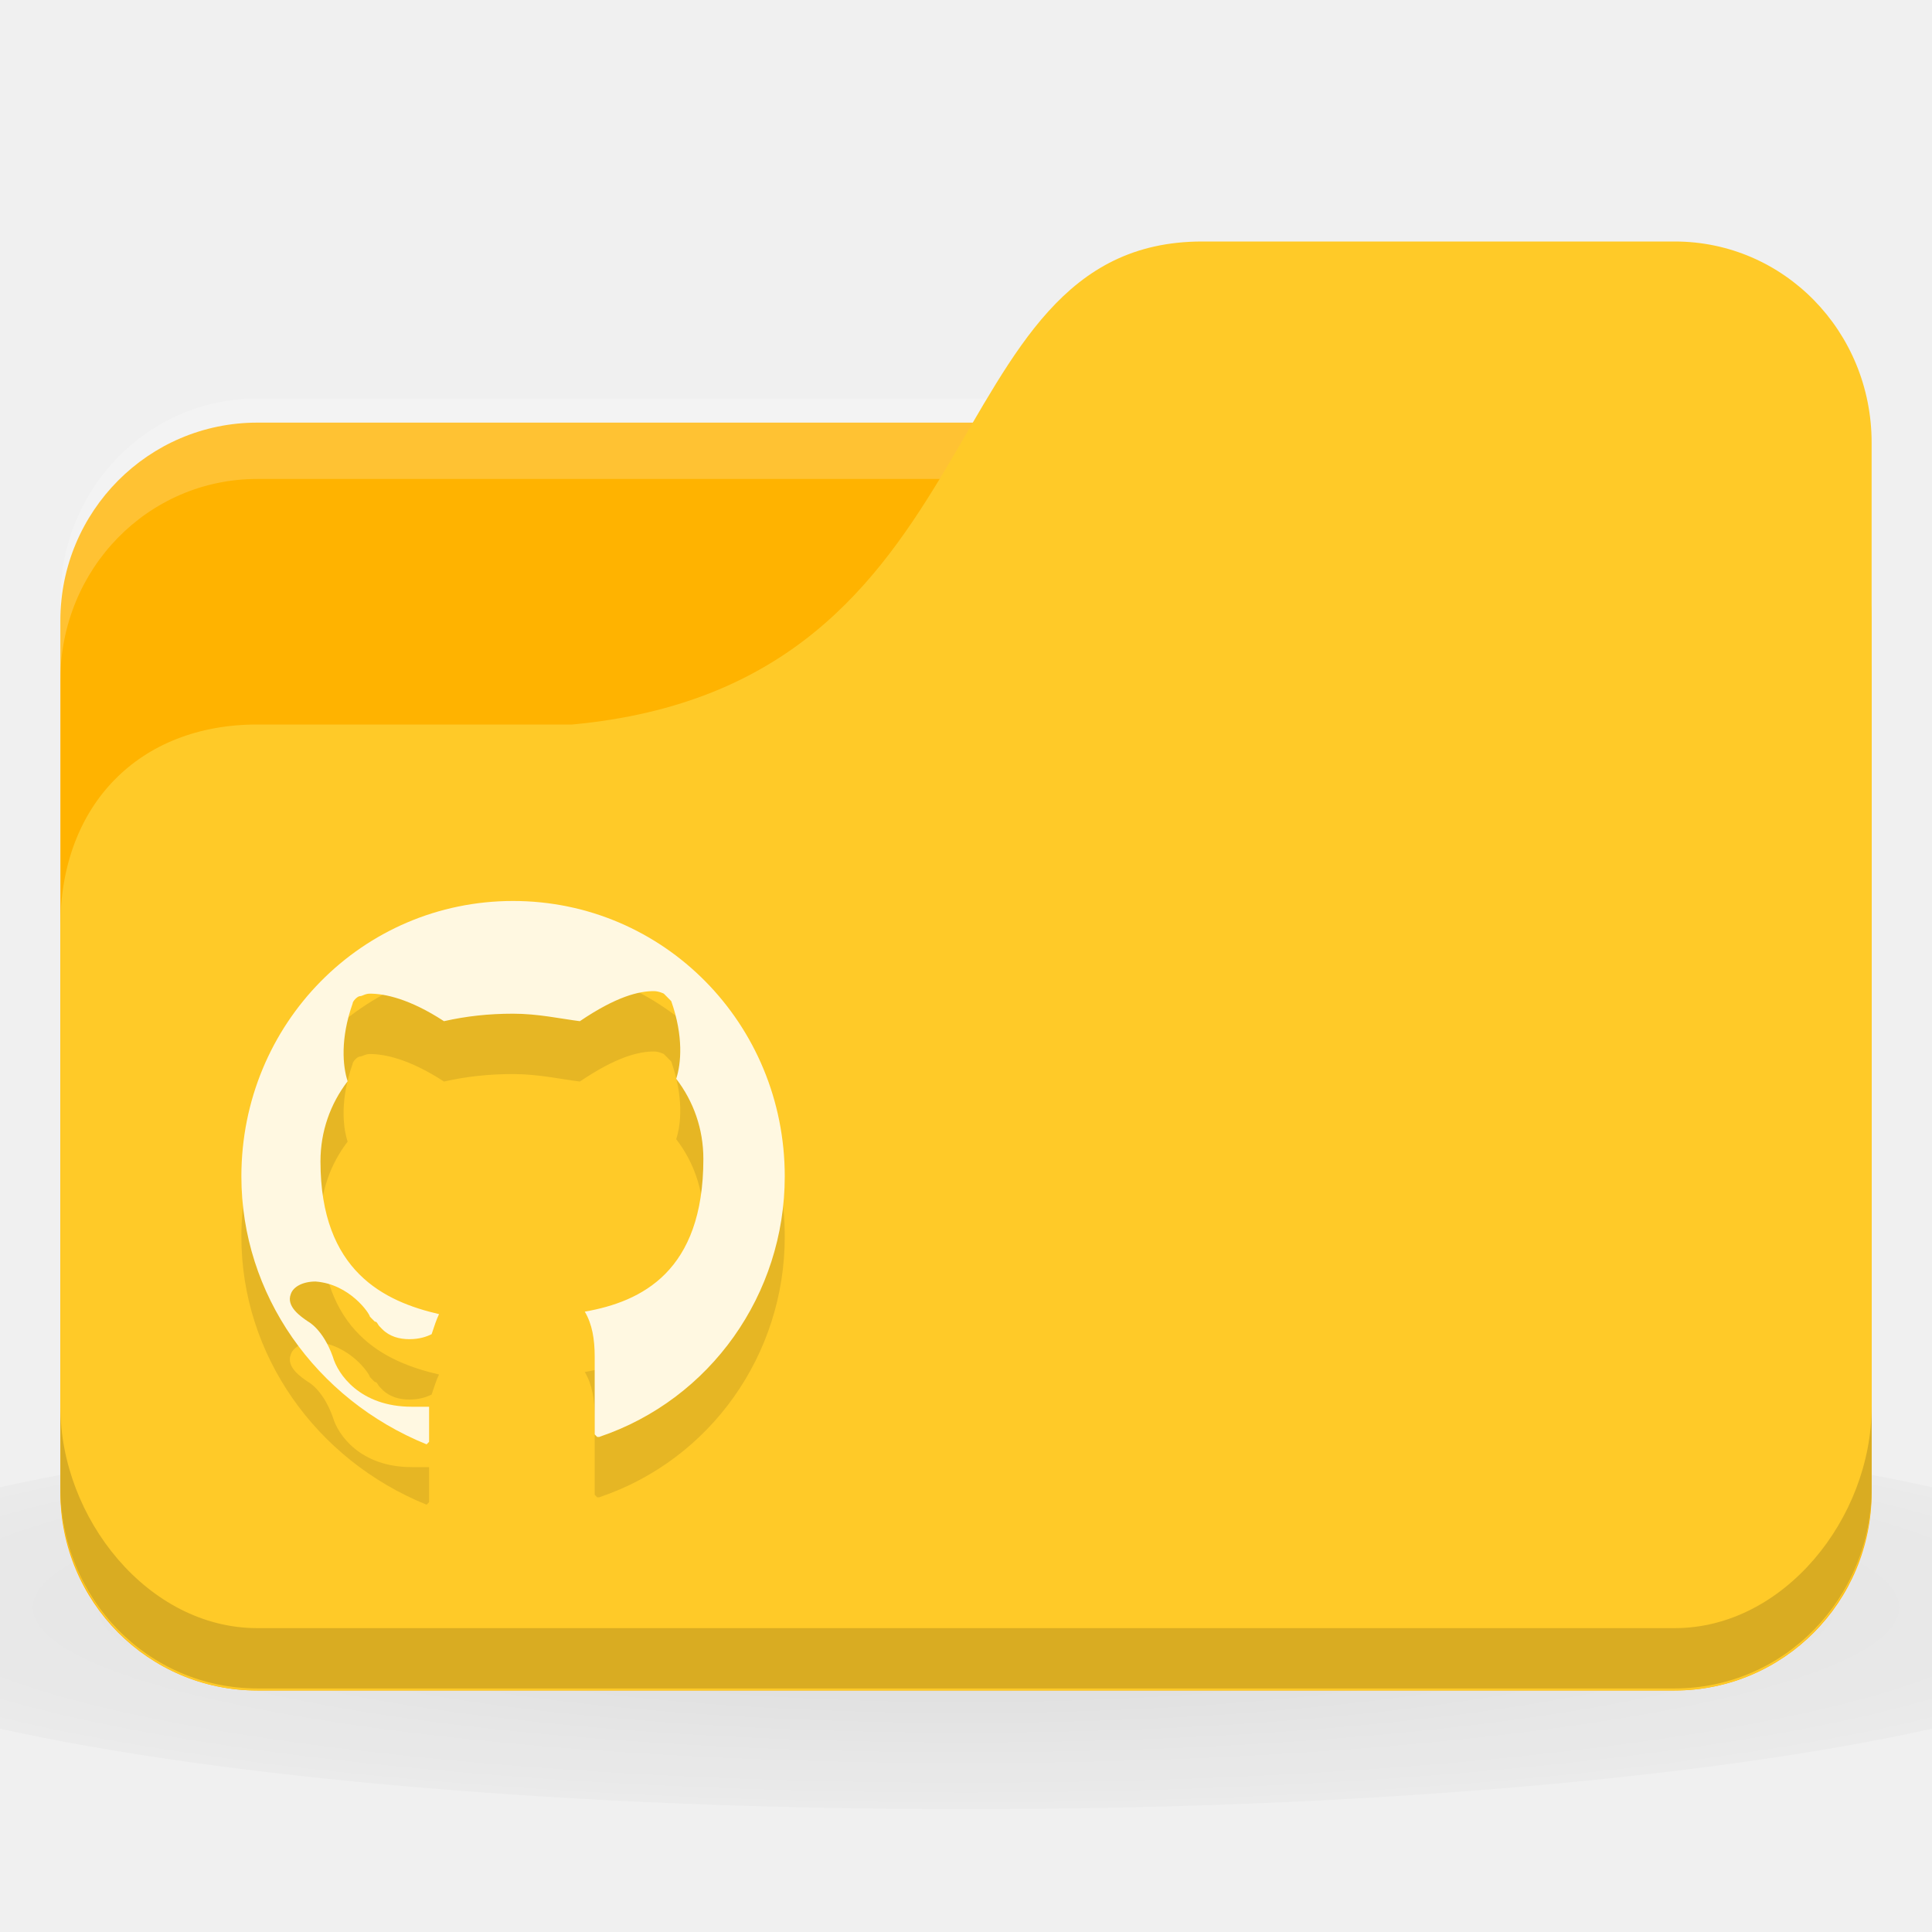
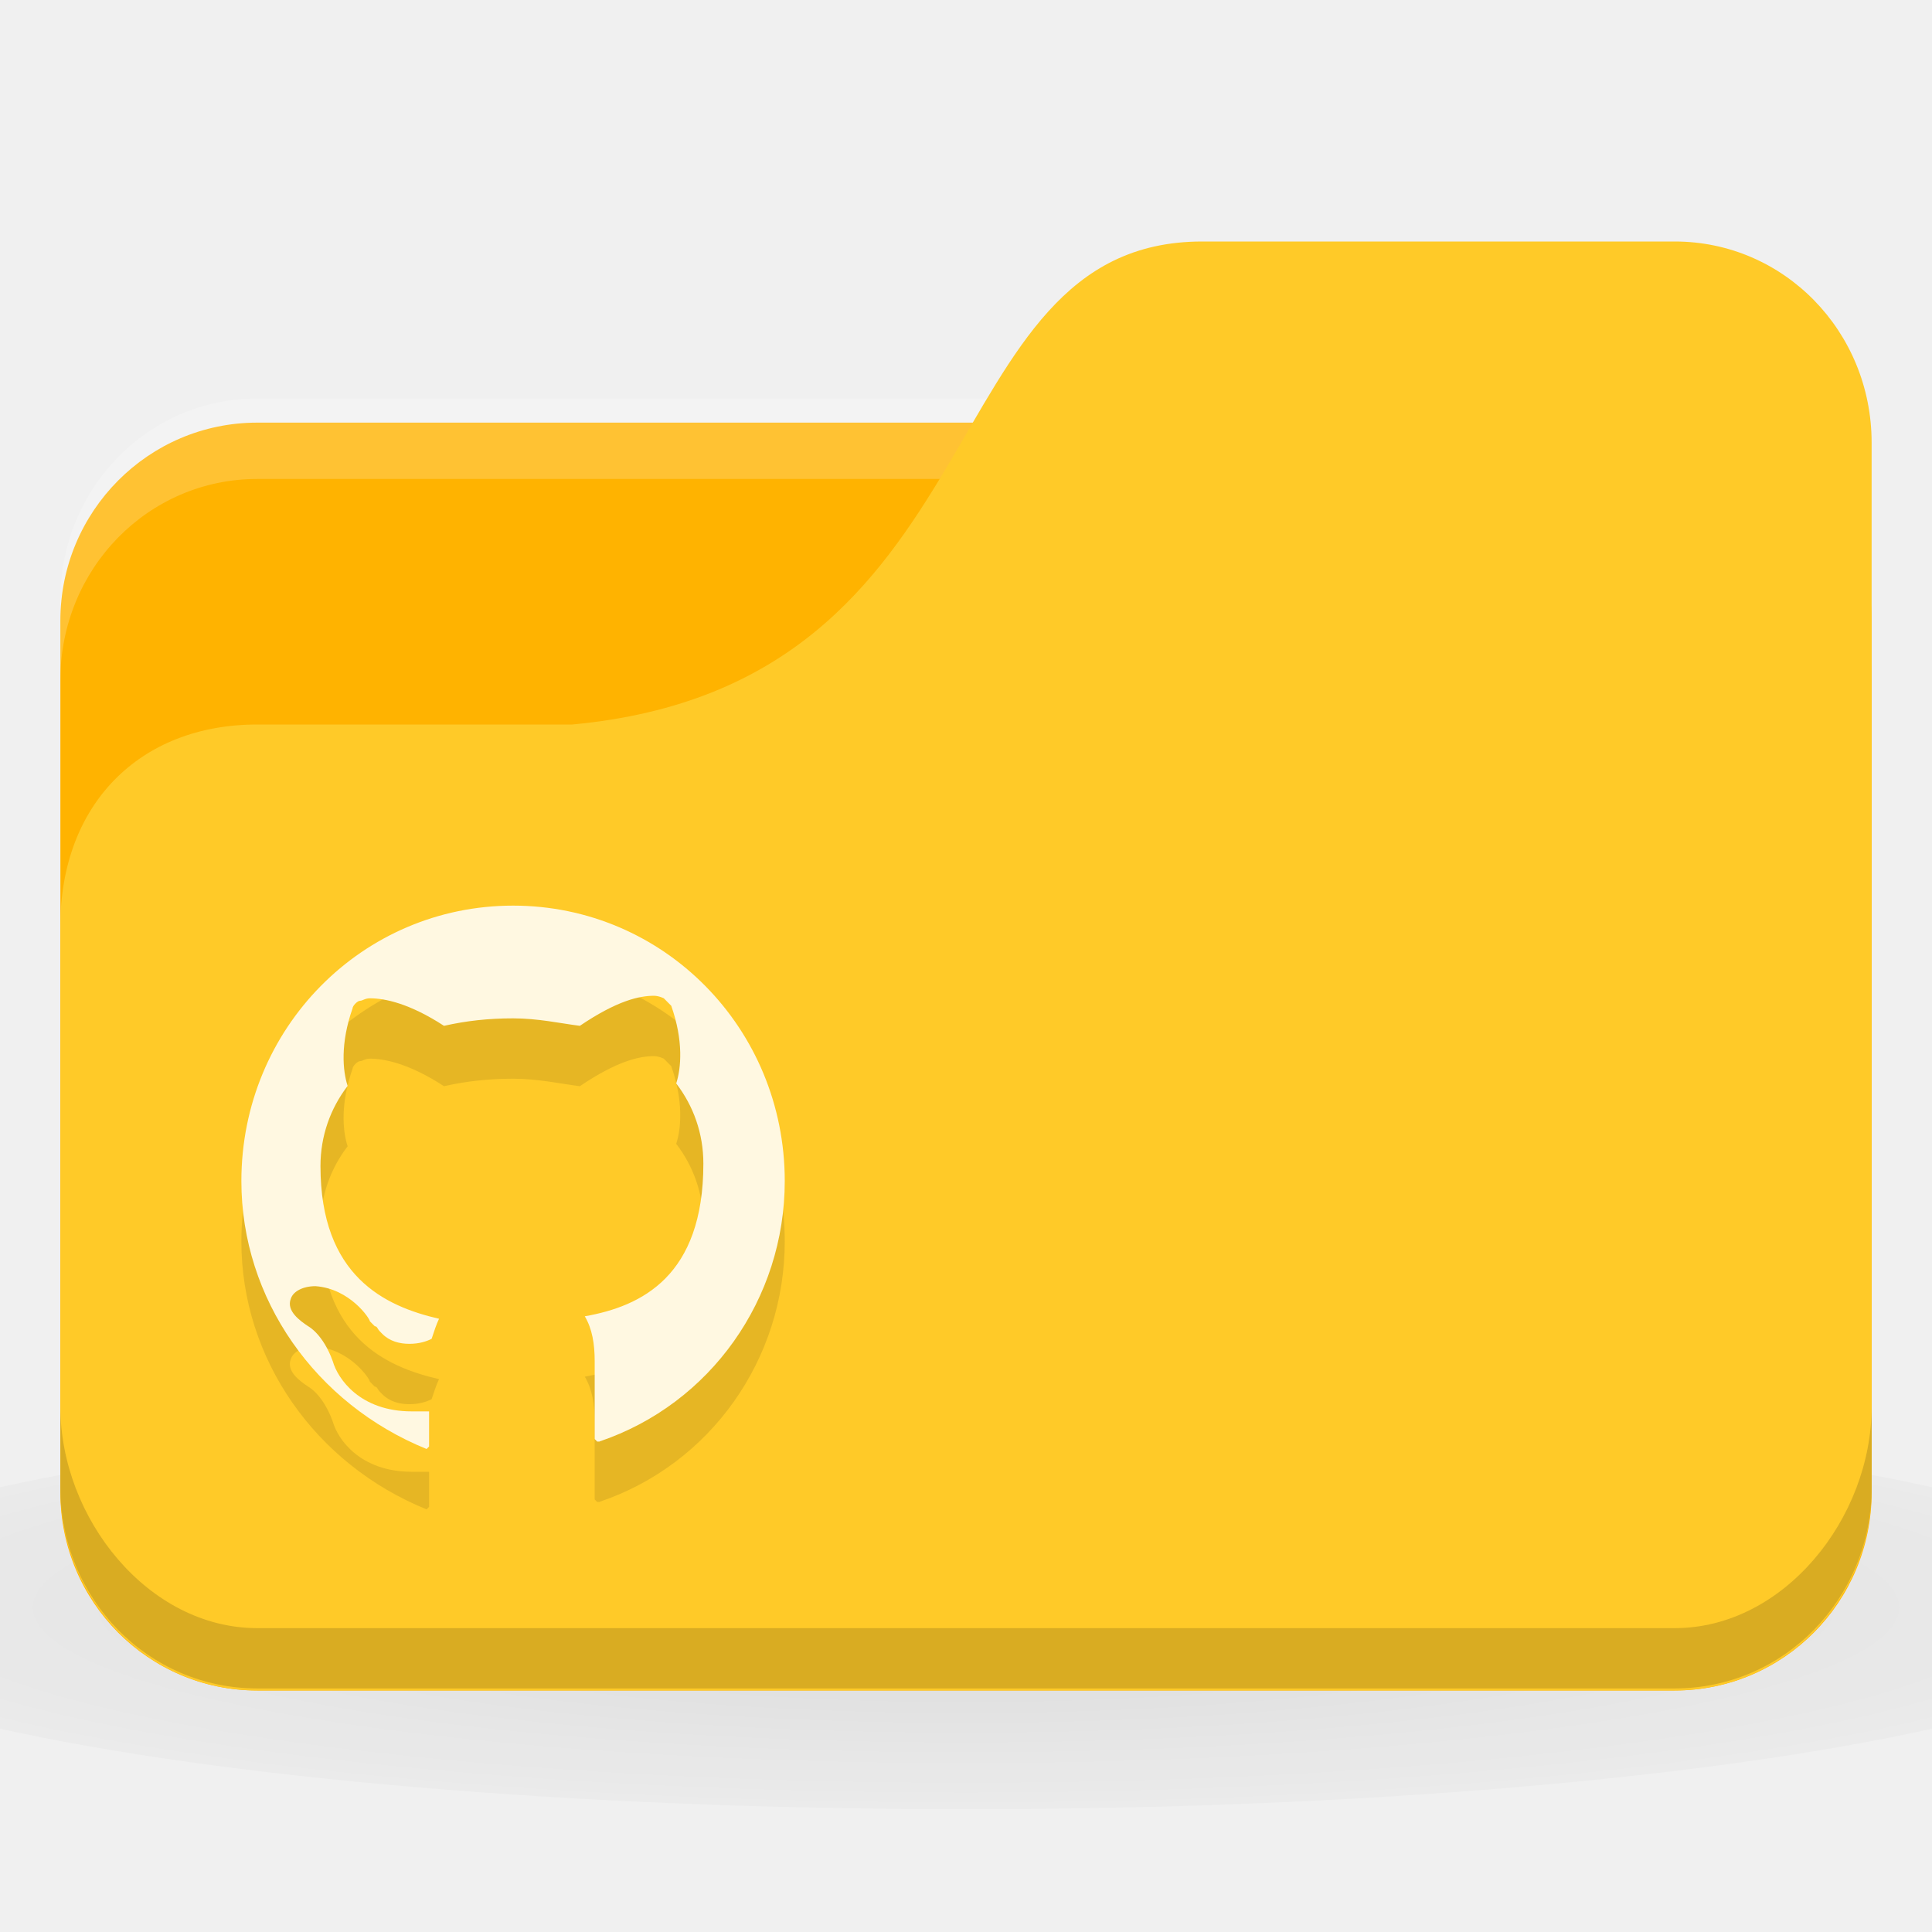
<svg xmlns="http://www.w3.org/2000/svg" version="1.1" viewBox="0 0 32 32">
  <defs>
    <radialGradient id="radialGradient3098" cx="24" cy="40.5" r="24" gradientTransform="matrix(.83333 0 0 .13889 -4 1041.4)" gradientUnits="userSpaceOnUse">
      <stop offset="0" />
      <stop style="stop-opacity:.196" offset="1" />
    </radialGradient>
  </defs>
-   <g transform="translate(0 -1020.4)">
+   <g transform="translate(0,-1020.4)">
    <path d="m16 1043.7c-6.551 0-12.352 0.522-16 1.333v4c3.648 0.811 9.449 1.333 16 1.333s12.352-0.522 16-1.333v-4c-3.648-0.811-9.449-1.333-16-1.333z" style="fill:url(#radialGradient3098);opacity:.1" />
    <rect x="1" y="1027.4" width="30" height="21" rx="3.261" ry="3.281" style="fill:#ffb300" />
    <path d="m4.261 1027c-1.807 0-3.261 1.487-3.261 3.333v1.333c0-1.847 1.454-3.333 3.261-3.333h23.478c1.807 0 3.261 1.487 3.261 3.333v-1.333c0-1.847-1.454-3.333-3.261-3.333z" style="fill:#fff;opacity:.2" />
    <path d="m4.261 1032.4h5.217c7.174-0.667 5.87-8 10.435-8h7.826c1.807 0 3.261 1.487 3.261 3.333v17.333c0 1.847-1.454 3.333-3.261 3.333h-23.478c-1.807 0-3.261-1.487-3.261-3.333v-9.333c0-2 1.304-3.333 3.261-3.333z" style="fill:#ffca28" />
    <path d="m1 1043.7v1.333c0 1.847 1.454 3.333 3.261 3.333h23.478c1.807 0 3.261-1.487 3.261-3.333v-1.333c0 1.847-1.454 3.667-3.261 3.667h-23.478c-1.807 0-3.261-1.82-3.261-3.667z" style="opacity:.15" />
-     <path d="m9.932 1045.2h-0.041l-0.041-0.042v-1.286c0-0.29-0.041-0.539-0.164-0.747 0.941-0.166 1.964-0.664 1.964-2.53 0-0.498-0.164-0.954-0.45-1.327 0.082-0.249 0.123-0.705-0.082-1.286l-0.123-0.124s-0.082-0.042-0.164-0.042c-0.245 0-0.614 0.083-1.227 0.498-0.327-0.042-0.695-0.124-1.105-0.124s-0.777 0.041-1.145 0.124c-0.573-0.373-0.982-0.456-1.227-0.456-0.082 0-0.123 0.041-0.164 0.041-0.041 0-0.123 0.083-0.123 0.124-0.205 0.581-0.164 1.037-0.082 1.286-0.286 0.373-0.45 0.83-0.45 1.327 0 1.825 1.064 2.322 1.964 2.53-0.041 0.083-0.082 0.207-0.123 0.332-0.082 0.042-0.205 0.083-0.368 0.083-0.164 0-0.327-0.042-0.45-0.166l-0.041-0.042c-0.041-0.042-0.041-0.083-0.082-0.083l-0.041-0.041-0.041-0.042c0-0.042-0.327-0.539-0.9-0.581-0.205 0-0.368 0.083-0.409 0.207-0.082 0.207 0.164 0.373 0.286 0.456 0 0 0.245 0.124 0.409 0.581 0.082 0.29 0.45 0.83 1.309 0.83h0.286v0.581l-0.041 0.042s-0.041 0 0 0c-1.841-0.747-3.068-2.489-3.068-4.438 0-2.53 2.005-4.562 4.5-4.562s4.5 2.032 4.5 4.562c0 1.949-1.227 3.691-3.068 4.313z" style="fill-opacity:.098;stroke-width:.412" />
-     <path d="m9.932 1044.2h-0.041l-0.041-0.042v-1.286c0-0.29-0.041-0.539-0.164-0.747 0.941-0.166 1.964-0.664 1.964-2.53 0-0.498-0.164-0.954-0.45-1.327 0.082-0.249 0.123-0.705-0.082-1.286l-0.123-0.124s-0.082-0.042-0.164-0.042c-0.245 0-0.614 0.083-1.227 0.498-0.327-0.042-0.695-0.124-1.105-0.124s-0.777 0.041-1.145 0.124c-0.573-0.373-0.982-0.456-1.227-0.456-0.082 0-0.123 0.041-0.164 0.041-0.041 0-0.123 0.083-0.123 0.124-0.205 0.581-0.164 1.037-0.082 1.286-0.286 0.373-0.45 0.83-0.45 1.327 0 1.825 1.064 2.322 1.964 2.53-0.041 0.083-0.082 0.207-0.123 0.332-0.082 0.042-0.205 0.083-0.368 0.083-0.164 0-0.327-0.042-0.45-0.166l-0.041-0.042c-0.041-0.042-0.041-0.083-0.082-0.083l-0.041-0.041-0.041-0.042c0-0.042-0.327-0.539-0.9-0.581-0.205 0-0.368 0.083-0.409 0.207-0.082 0.207 0.164 0.373 0.286 0.456 0 0 0.245 0.124 0.409 0.581 0.082 0.29 0.45 0.83 1.309 0.83h0.286v0.581l-0.041 0.042s-0.041 0 0 0c-1.841-0.747-3.068-2.489-3.068-4.438 0-2.53 2.005-4.562 4.5-4.562s4.5 2.032 4.5 4.562c0 1.949-1.227 3.691-3.068 4.313z" style="fill:#fff8e1;stroke-width:.412" />
+     <path d="m9.932 1045.277h-0.041l-0.041-0.042v-1.286c0-0.29-0.041-0.539-0.164-0.747 0.941-0.166 1.964-0.664 1.964-2.53 0-0.498-0.164-0.954-0.45-1.327 0.082-0.249 0.123-0.705-0.082-1.286l-0.123-0.124s-0.082-0.042-0.164-0.042c-0.245 0-0.614 0.083-1.227 0.498-0.327-0.042-0.695-0.124-1.105-0.124s-0.777 0.041-1.145 0.124c-0.573-0.373-0.982-0.456-1.227-0.456-0.082 0-0.123 0.041-0.164 0.041s-0.123 0.083-0.123 0.124c-0.205 0.581-0.164 1.037-0.082 1.286-0.286 0.373-0.45 0.83-0.45 1.327 0 1.825 1.064 2.322 1.964 2.53-0.041 0.083-0.082 0.207-0.123 0.332-0.082 0.042-0.205 0.083-0.368 0.083s-0.327-0.042-0.45-0.166l-0.041-0.042c-0.041-0.042-0.041-0.083-0.082-0.083l-0.041-0.041-0.041-0.042c0-0.042-0.327-0.539-0.9-0.581-0.205 0-0.368 0.083-0.409 0.207-0.082 0.207 0.164 0.373 0.286 0.456 0 0 0.245 0.124 0.409 0.581 0.082 0.29 0.45 0.83 1.309 0.83h0.286v0.581l-0.041 0.042s-0.041 0 0 0c-1.841-0.747-3.068-2.489-3.068-4.438 0-2.53 2.005-4.562 4.5-4.562s4.5 2.032 4.5 4.562c0 1.949-1.227 3.691-3.068 4.313z" style="fill-opacity:.098;stroke-width:.412" />
+     <path d="m9.932 1044.277h-0.041l-0.041-0.042v-1.286c0-0.29-0.041-0.539-0.164-0.747 0.941-0.166 1.964-0.664 1.964-2.53 0-0.498-0.164-0.954-0.45-1.327 0.082-0.249 0.123-0.705-0.082-1.286l-0.123-0.124s-0.082-0.042-0.164-0.042c-0.245 0-0.614 0.083-1.227 0.498-0.327-0.042-0.695-0.124-1.105-0.124s-0.777 0.041-1.145 0.124c-0.573-0.373-0.982-0.456-1.227-0.456-0.082 0-0.123 0.041-0.164 0.041s-0.123 0.083-0.123 0.124c-0.205 0.581-0.164 1.037-0.082 1.286-0.286 0.373-0.45 0.83-0.45 1.327 0 1.825 1.064 2.322 1.964 2.53-0.041 0.083-0.082 0.207-0.123 0.332-0.082 0.042-0.205 0.083-0.368 0.083s-0.327-0.042-0.45-0.166l-0.041-0.042c-0.041-0.042-0.041-0.083-0.082-0.083l-0.041-0.041-0.041-0.042c0-0.042-0.327-0.539-0.9-0.581-0.205 0-0.368 0.083-0.409 0.207-0.082 0.207 0.164 0.373 0.286 0.456 0 0 0.245 0.124 0.409 0.581 0.082 0.29 0.45 0.83 1.309 0.83h0.286v0.581l-0.041 0.042s-0.041 0 0 0c-1.841-0.747-3.068-2.489-3.068-4.438 0-2.53 2.005-4.562 4.5-4.562s4.5 2.032 4.5 4.562c0 1.949-1.227 3.691-3.068 4.313z" style="fill:#fff8e1;stroke-width:.412" />
  </g>
</svg>
